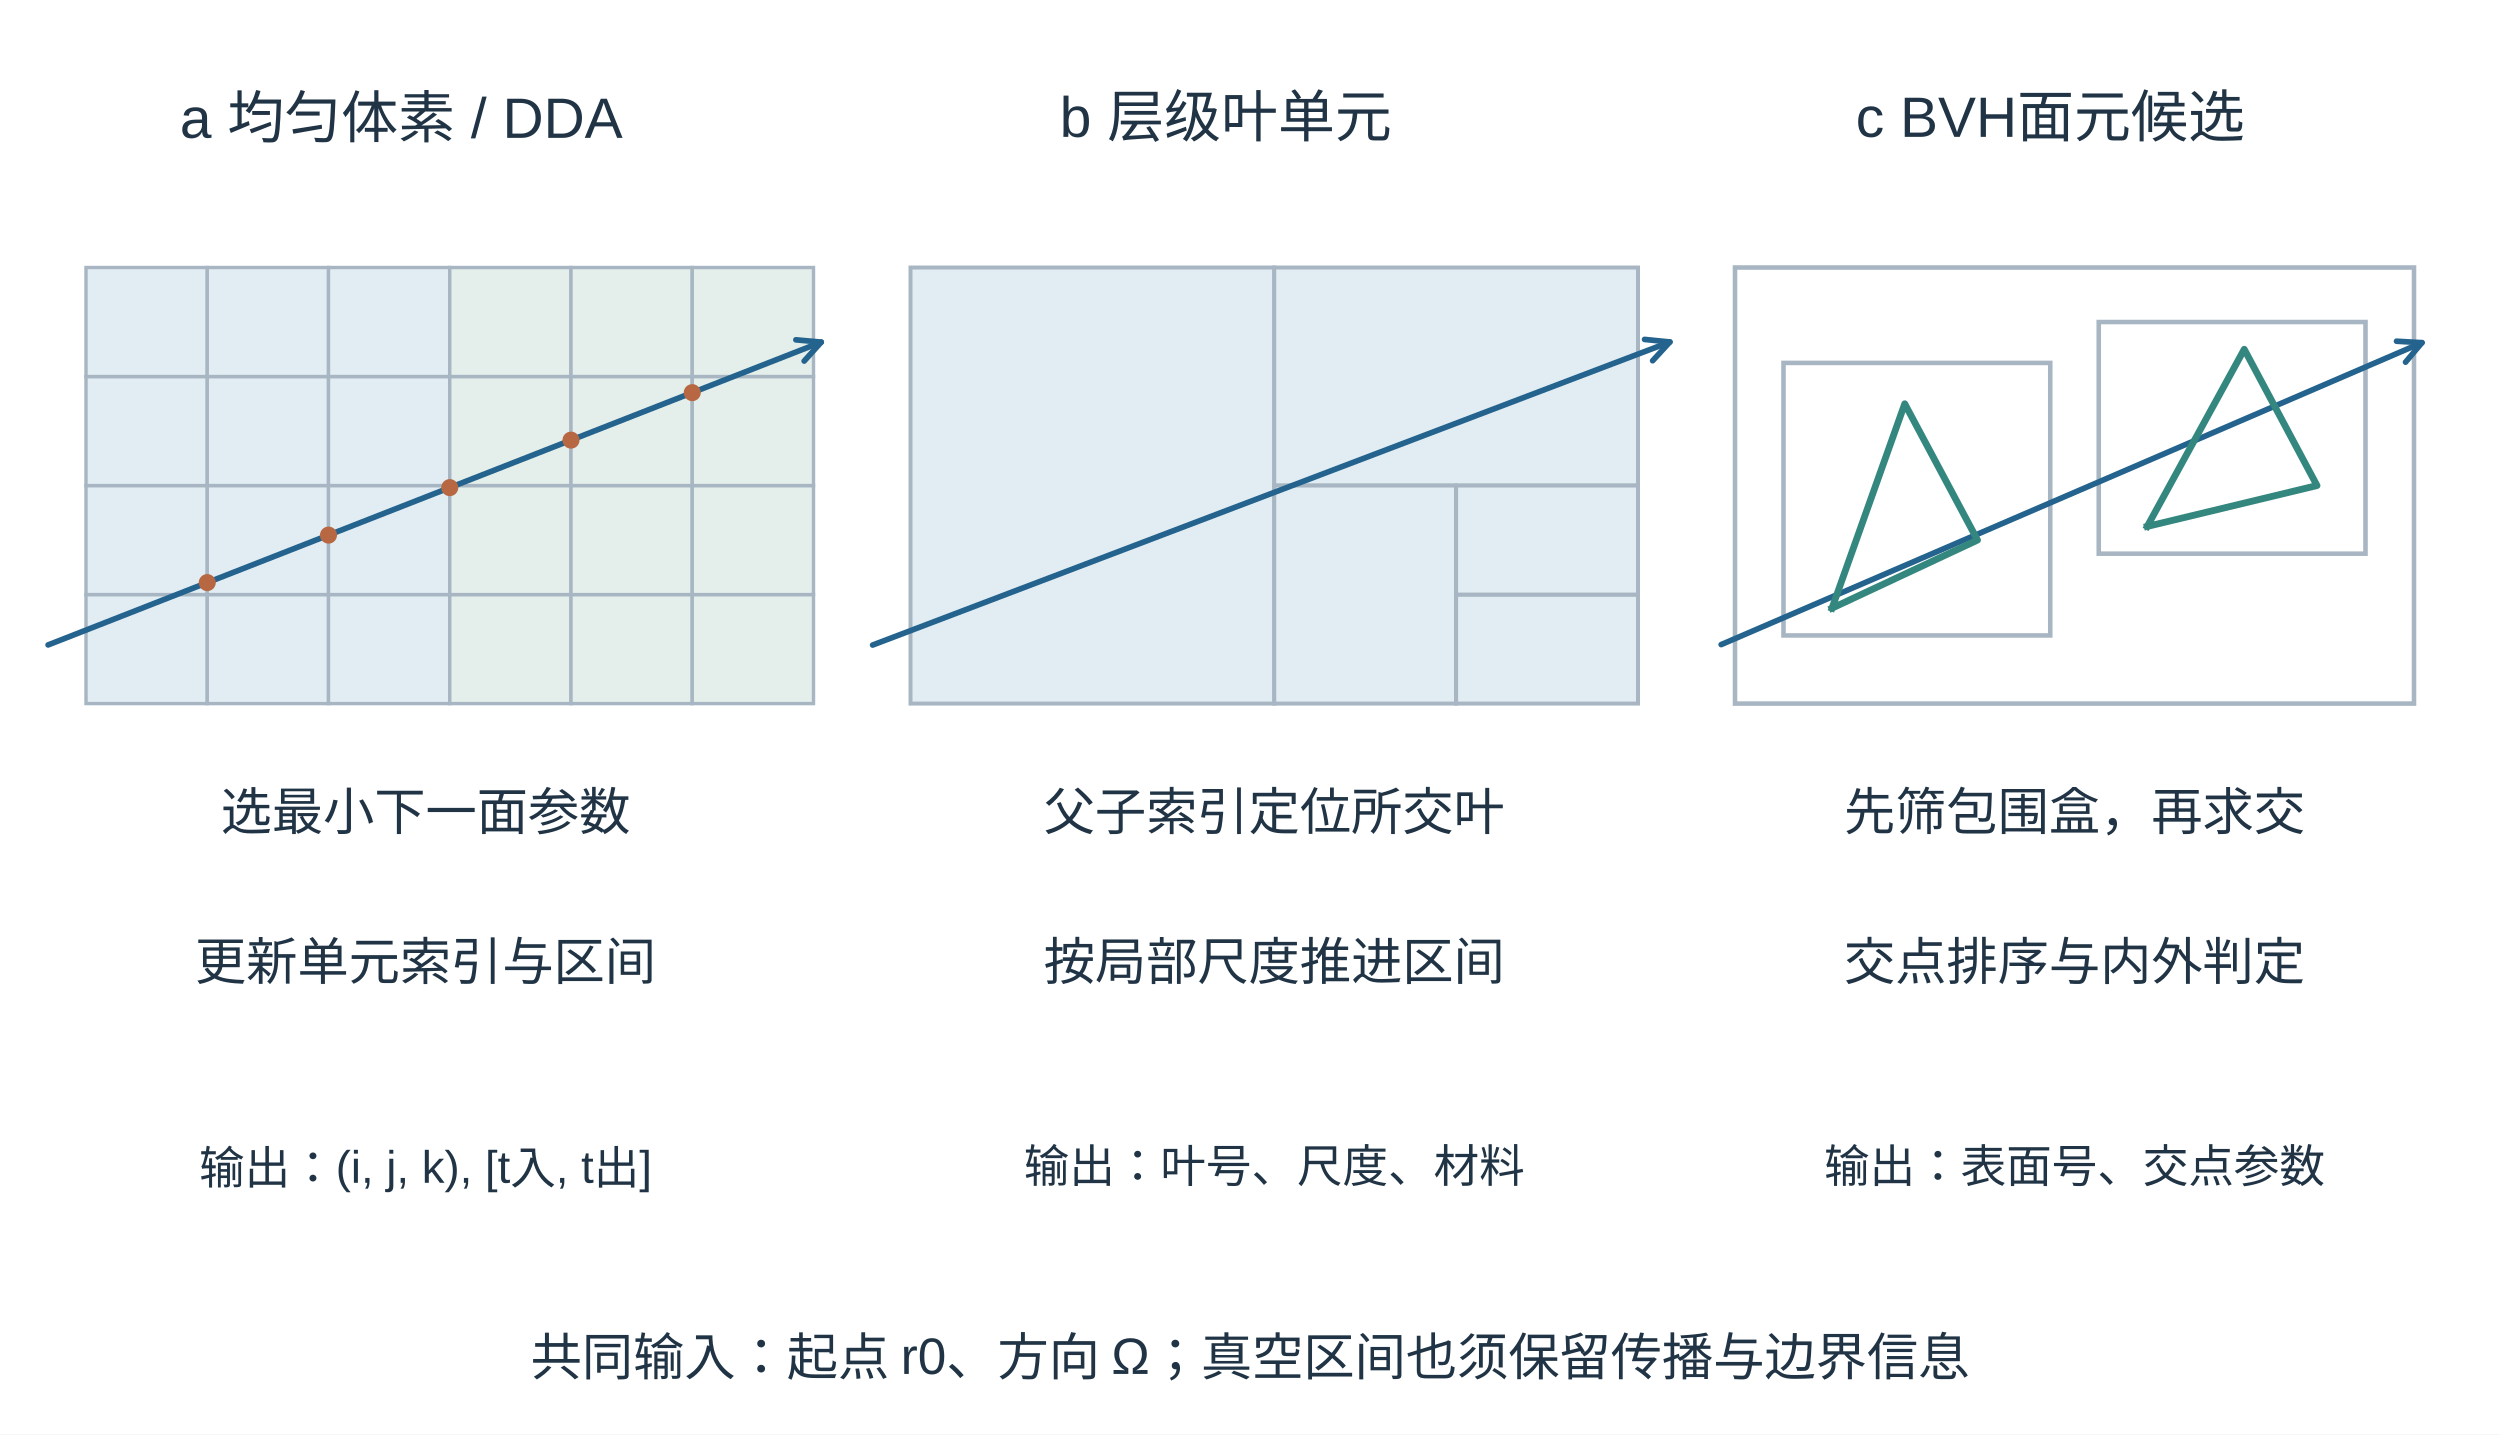
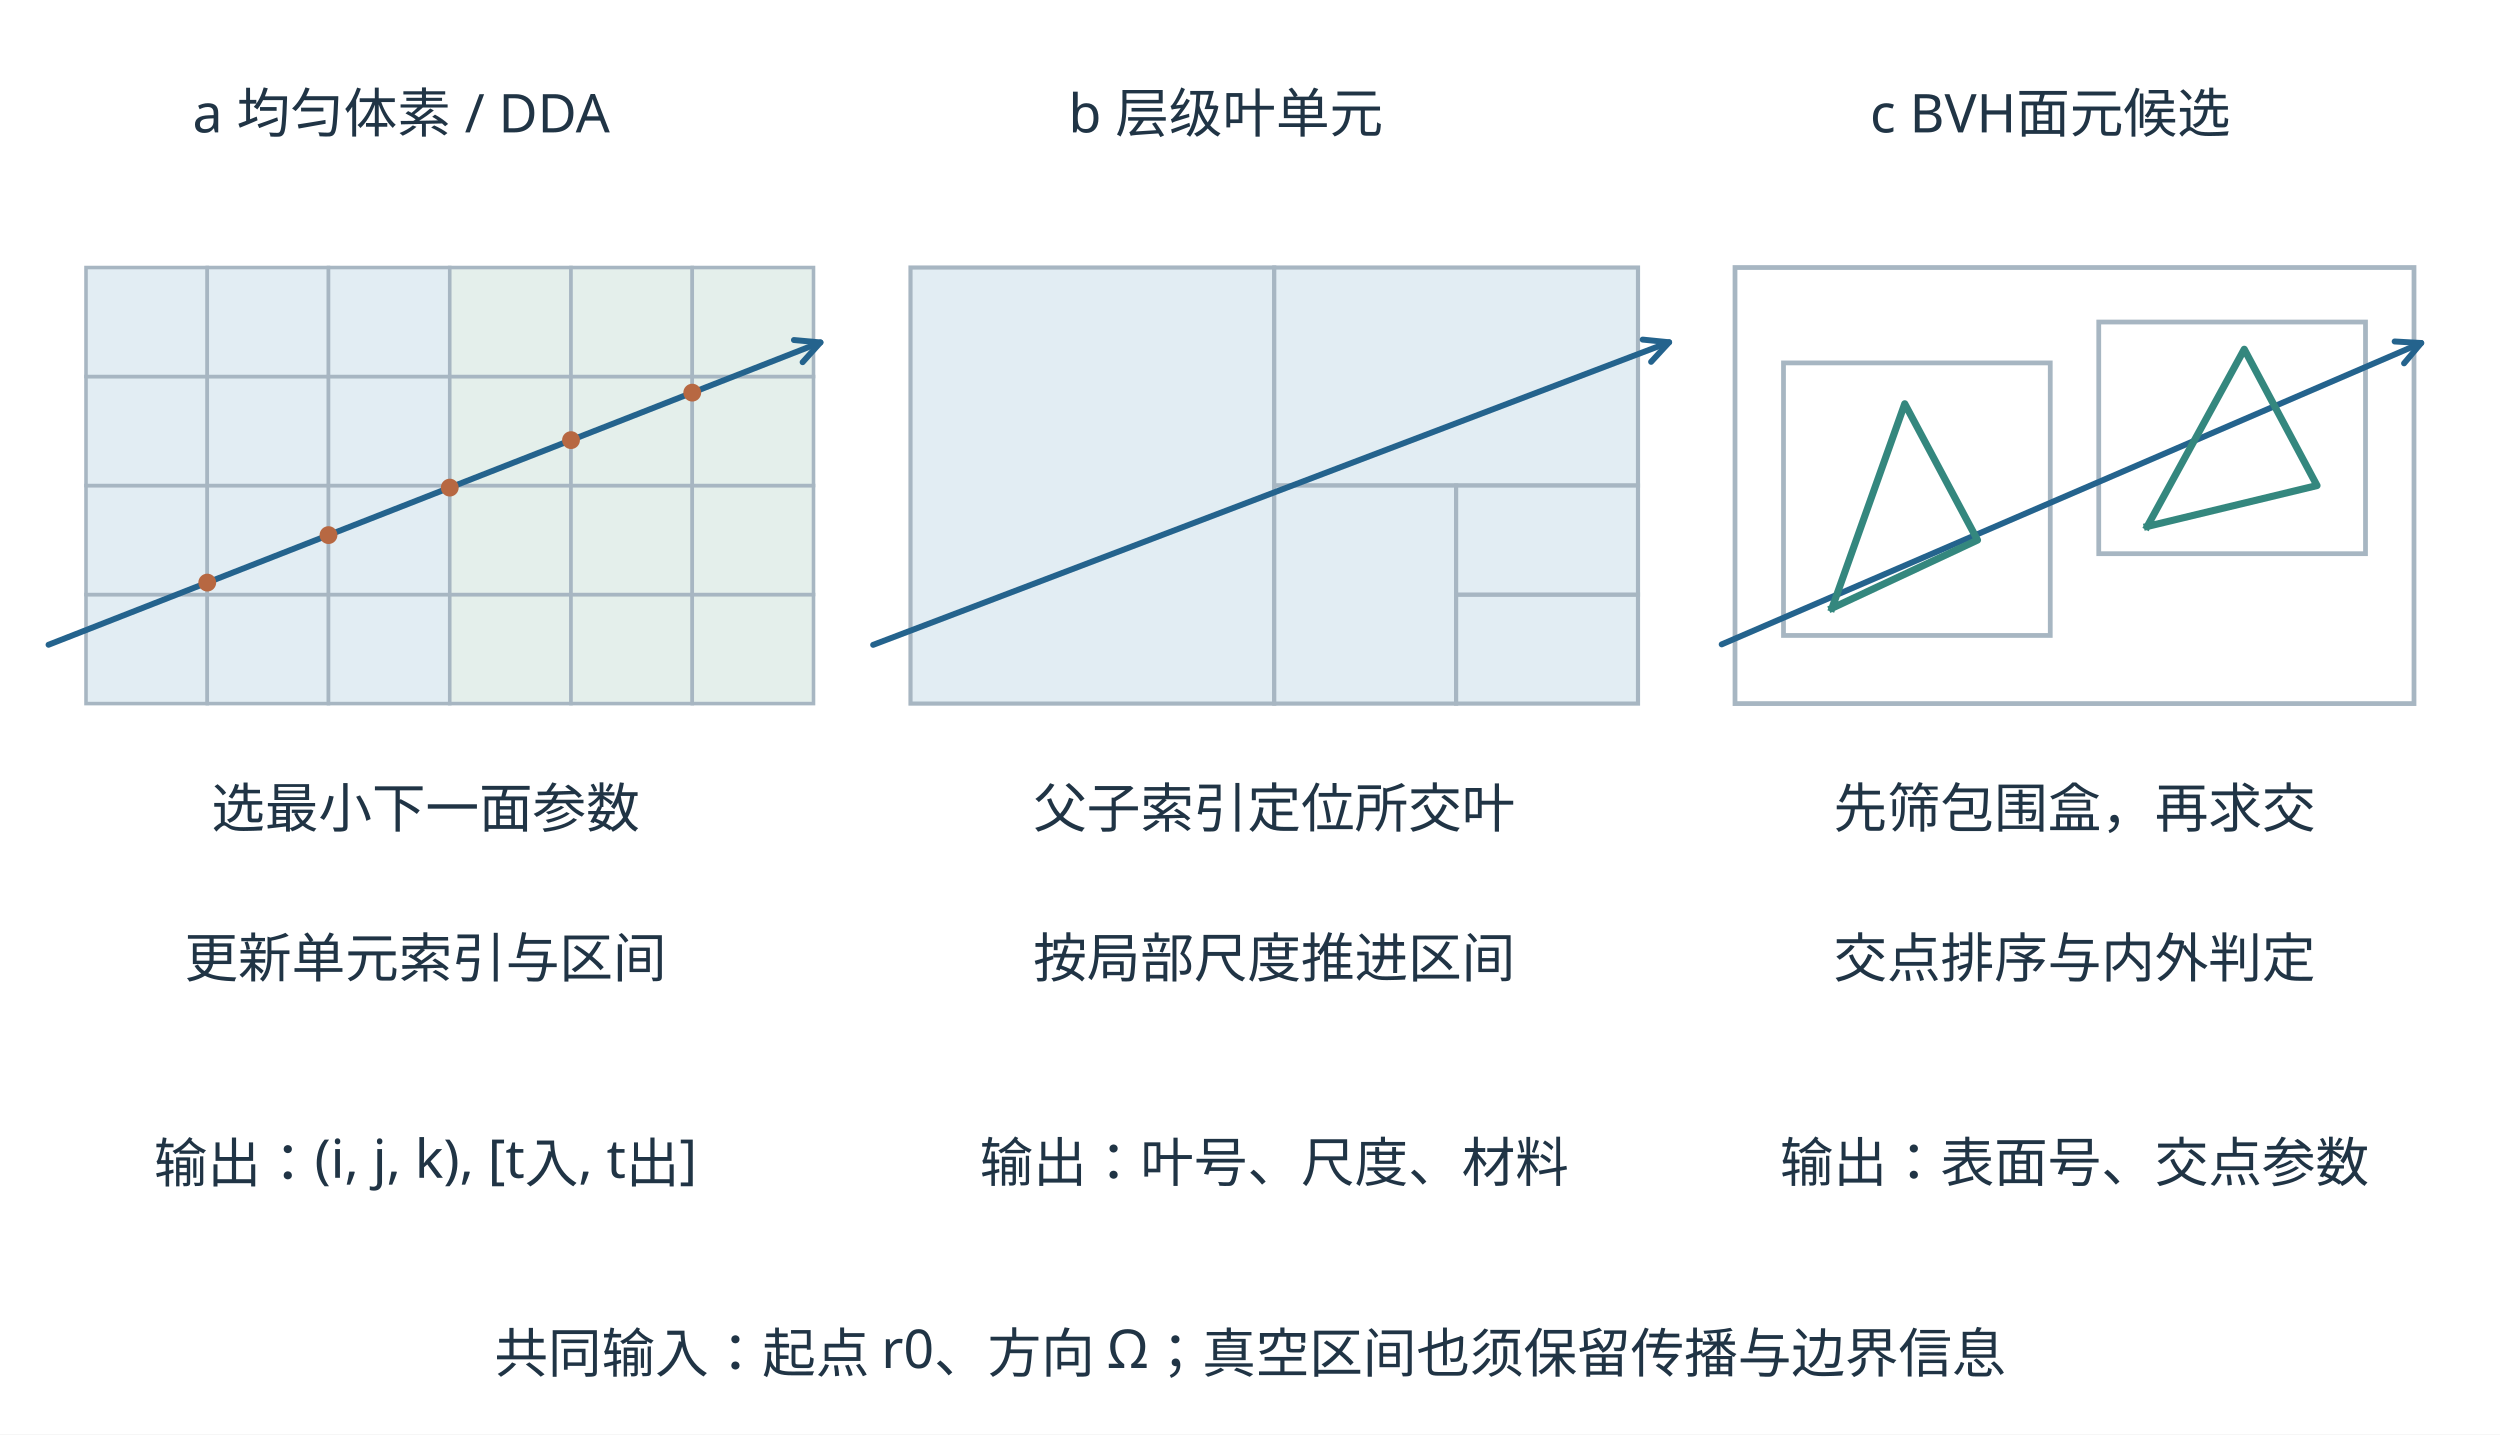
- <svg xmlns="http://www.w3.org/2000/svg" xmlns:xlink="http://www.w3.org/1999/xlink" width="439.2pt" height="252pt" viewBox="0 0 439.2 252" version="1.1">
+ <svg xmlns="http://www.w3.org/2000/svg" xmlns:xlink="http://www.w3.org/1999/xlink" width="420.094pt" height="241.038pt" viewBox="0 0 420.094 241.038" version="1.1">
  <defs>
    <style type="text/css">*{stroke-linejoin: round; stroke-linecap: butt}</style>
  </defs>
  <g id="figure_1">
    <g id="patch_1">
-       <path d="M 0 252  L 439.2 252  L 439.2 0  L 0 0  z " style="fill: #ffffff" />
+       <path d="M 0 241.038  L 420.094 241.038  L 420.094 0  L 0 0  z " style="fill: #ffffff" />
    </g>
    <g id="axes_1">
      <g id="patch_2">
-         <path d="M 15.108 123.606  L 36.41 123.606  L 36.41 104.454  L 15.108 104.454  z " clip-path="url(#p452c442252)" style="fill: #e2edf3; stroke: #a7b6c2; stroke-width: 0.6; stroke-linejoin: miter" />
+         <path d="M 14.451 118.229  L 34.826 118.229  L 34.826 99.91  L 14.451 99.91  z " clip-path="url(#p0793c60438)" style="fill: #e2edf3; stroke: #a7b6c2; stroke-width: 0.6; stroke-linejoin: miter" />
      </g>
      <g id="patch_3">
-         <path d="M 15.108 104.454  L 36.41 104.454  L 36.41 85.302  L 15.108 85.302  z " clip-path="url(#p452c442252)" style="fill: #e2edf3; stroke: #a7b6c2; stroke-width: 0.6; stroke-linejoin: miter" />
+         <path d="M 14.451 99.91  L 34.826 99.91  L 34.826 81.591  L 14.451 81.591  z " clip-path="url(#p0793c60438)" style="fill: #e2edf3; stroke: #a7b6c2; stroke-width: 0.6; stroke-linejoin: miter" />
      </g>
      <g id="patch_4">
-         <path d="M 15.108 85.302  L 36.41 85.302  L 36.41 66.15  L 15.108 66.15  z " clip-path="url(#p452c442252)" style="fill: #e2edf3; stroke: #a7b6c2; stroke-width: 0.6; stroke-linejoin: miter" />
+         <path d="M 14.451 81.591  L 34.826 81.591  L 34.826 63.272  L 14.451 63.272  z " clip-path="url(#p0793c60438)" style="fill: #e2edf3; stroke: #a7b6c2; stroke-width: 0.6; stroke-linejoin: miter" />
      </g>
      <g id="patch_5">
-         <path d="M 15.108 66.15  L 36.41 66.15  L 36.41 46.998  L 15.108 46.998  z " clip-path="url(#p452c442252)" style="fill: #e2edf3; stroke: #a7b6c2; stroke-width: 0.6; stroke-linejoin: miter" />
+         <path d="M 14.451 63.272  L 34.826 63.272  L 34.826 44.954  L 14.451 44.954  z " clip-path="url(#p0793c60438)" style="fill: #e2edf3; stroke: #a7b6c2; stroke-width: 0.6; stroke-linejoin: miter" />
      </g>
      <g id="patch_6">
-         <path d="M 36.41 123.606  L 57.711 123.606  L 57.711 104.454  L 36.41 104.454  z " clip-path="url(#p452c442252)" style="fill: #e2edf3; stroke: #a7b6c2; stroke-width: 0.6; stroke-linejoin: miter" />
+         <path d="M 34.826 118.229  L 55.2 118.229  L 55.2 99.91  L 34.826 99.91  z " clip-path="url(#p0793c60438)" style="fill: #e2edf3; stroke: #a7b6c2; stroke-width: 0.6; stroke-linejoin: miter" />
      </g>
      <g id="patch_7">
-         <path d="M 36.41 104.454  L 57.711 104.454  L 57.711 85.302  L 36.41 85.302  z " clip-path="url(#p452c442252)" style="fill: #e2edf3; stroke: #a7b6c2; stroke-width: 0.6; stroke-linejoin: miter" />
+         <path d="M 34.826 99.91  L 55.2 99.91  L 55.2 81.591  L 34.826 81.591  z " clip-path="url(#p0793c60438)" style="fill: #e2edf3; stroke: #a7b6c2; stroke-width: 0.6; stroke-linejoin: miter" />
      </g>
      <g id="patch_8">
-         <path d="M 36.41 85.302  L 57.711 85.302  L 57.711 66.15  L 36.41 66.15  z " clip-path="url(#p452c442252)" style="fill: #e2edf3; stroke: #a7b6c2; stroke-width: 0.6; stroke-linejoin: miter" />
+         <path d="M 34.826 81.591  L 55.2 81.591  L 55.2 63.272  L 34.826 63.272  z " clip-path="url(#p0793c60438)" style="fill: #e2edf3; stroke: #a7b6c2; stroke-width: 0.6; stroke-linejoin: miter" />
      </g>
      <g id="patch_9">
-         <path d="M 36.41 66.15  L 57.711 66.15  L 57.711 46.998  L 36.41 46.998  z " clip-path="url(#p452c442252)" style="fill: #e2edf3; stroke: #a7b6c2; stroke-width: 0.6; stroke-linejoin: miter" />
+         <path d="M 34.826 63.272  L 55.2 63.272  L 55.2 44.954  L 34.826 44.954  z " clip-path="url(#p0793c60438)" style="fill: #e2edf3; stroke: #a7b6c2; stroke-width: 0.6; stroke-linejoin: miter" />
      </g>
      <g id="patch_10">
-         <path d="M 57.711 123.606  L 79.012 123.606  L 79.012 104.454  L 57.711 104.454  z " clip-path="url(#p452c442252)" style="fill: #e2edf3; stroke: #a7b6c2; stroke-width: 0.6; stroke-linejoin: miter" />
+         <path d="M 55.2 118.229  L 75.575 118.229  L 75.575 99.91  L 55.2 99.91  z " clip-path="url(#p0793c60438)" style="fill: #e2edf3; stroke: #a7b6c2; stroke-width: 0.6; stroke-linejoin: miter" />
      </g>
      <g id="patch_11">
-         <path d="M 57.711 104.454  L 79.012 104.454  L 79.012 85.302  L 57.711 85.302  z " clip-path="url(#p452c442252)" style="fill: #e2edf3; stroke: #a7b6c2; stroke-width: 0.6; stroke-linejoin: miter" />
+         <path d="M 55.2 99.91  L 75.575 99.91  L 75.575 81.591  L 55.2 81.591  z " clip-path="url(#p0793c60438)" style="fill: #e2edf3; stroke: #a7b6c2; stroke-width: 0.6; stroke-linejoin: miter" />
      </g>
      <g id="patch_12">
-         <path d="M 57.711 85.302  L 79.012 85.302  L 79.012 66.15  L 57.711 66.15  z " clip-path="url(#p452c442252)" style="fill: #e2edf3; stroke: #a7b6c2; stroke-width: 0.6; stroke-linejoin: miter" />
+         <path d="M 55.2 81.591  L 75.575 81.591  L 75.575 63.272  L 55.2 63.272  z " clip-path="url(#p0793c60438)" style="fill: #e2edf3; stroke: #a7b6c2; stroke-width: 0.6; stroke-linejoin: miter" />
      </g>
      <g id="patch_13">
-         <path d="M 57.711 66.15  L 79.012 66.15  L 79.012 46.998  L 57.711 46.998  z " clip-path="url(#p452c442252)" style="fill: #e2edf3; stroke: #a7b6c2; stroke-width: 0.6; stroke-linejoin: miter" />
+         <path d="M 55.2 63.272  L 75.575 63.272  L 75.575 44.954  L 55.2 44.954  z " clip-path="url(#p0793c60438)" style="fill: #e2edf3; stroke: #a7b6c2; stroke-width: 0.6; stroke-linejoin: miter" />
      </g>
      <g id="patch_14">
-         <path d="M 79.012 123.606  L 100.313 123.606  L 100.313 104.454  L 79.012 104.454  z " clip-path="url(#p452c442252)" style="fill: #e4efeb; stroke: #a7b6c2; stroke-width: 0.6; stroke-linejoin: miter" />
+         <path d="M 75.575 118.229  L 95.95 118.229  L 95.95 99.91  L 75.575 99.91  z " clip-path="url(#p0793c60438)" style="fill: #e4efeb; stroke: #a7b6c2; stroke-width: 0.6; stroke-linejoin: miter" />
      </g>
      <g id="patch_15">
-         <path d="M 79.012 104.454  L 100.313 104.454  L 100.313 85.302  L 79.012 85.302  z " clip-path="url(#p452c442252)" style="fill: #e4efeb; stroke: #a7b6c2; stroke-width: 0.6; stroke-linejoin: miter" />
+         <path d="M 75.575 99.91  L 95.95 99.91  L 95.95 81.591  L 75.575 81.591  z " clip-path="url(#p0793c60438)" style="fill: #e4efeb; stroke: #a7b6c2; stroke-width: 0.6; stroke-linejoin: miter" />
      </g>
      <g id="patch_16">
-         <path d="M 79.012 85.302  L 100.313 85.302  L 100.313 66.15  L 79.012 66.15  z " clip-path="url(#p452c442252)" style="fill: #e4efeb; stroke: #a7b6c2; stroke-width: 0.6; stroke-linejoin: miter" />
+         <path d="M 75.575 81.591  L 95.95 81.591  L 95.95 63.272  L 75.575 63.272  z " clip-path="url(#p0793c60438)" style="fill: #e4efeb; stroke: #a7b6c2; stroke-width: 0.6; stroke-linejoin: miter" />
      </g>
      <g id="patch_17">
-         <path d="M 79.012 66.15  L 100.313 66.15  L 100.313 46.998  L 79.012 46.998  z " clip-path="url(#p452c442252)" style="fill: #e4efeb; stroke: #a7b6c2; stroke-width: 0.6; stroke-linejoin: miter" />
+         <path d="M 75.575 63.272  L 95.95 63.272  L 95.95 44.954  L 75.575 44.954  z " clip-path="url(#p0793c60438)" style="fill: #e4efeb; stroke: #a7b6c2; stroke-width: 0.6; stroke-linejoin: miter" />
      </g>
      <g id="patch_18">
-         <path d="M 100.313 123.606  L 121.614 123.606  L 121.614 104.454  L 100.313 104.454  z " clip-path="url(#p452c442252)" style="fill: #e4efeb; stroke: #a7b6c2; stroke-width: 0.6; stroke-linejoin: miter" />
+         <path d="M 95.95 118.229  L 116.324 118.229  L 116.324 99.91  L 95.95 99.91  z " clip-path="url(#p0793c60438)" style="fill: #e4efeb; stroke: #a7b6c2; stroke-width: 0.6; stroke-linejoin: miter" />
      </g>
      <g id="patch_19">
-         <path d="M 100.313 104.454  L 121.614 104.454  L 121.614 85.302  L 100.313 85.302  z " clip-path="url(#p452c442252)" style="fill: #e4efeb; stroke: #a7b6c2; stroke-width: 0.6; stroke-linejoin: miter" />
+         <path d="M 95.95 99.91  L 116.324 99.91  L 116.324 81.591  L 95.95 81.591  z " clip-path="url(#p0793c60438)" style="fill: #e4efeb; stroke: #a7b6c2; stroke-width: 0.6; stroke-linejoin: miter" />
      </g>
      <g id="patch_20">
-         <path d="M 100.313 85.302  L 121.614 85.302  L 121.614 66.15  L 100.313 66.15  z " clip-path="url(#p452c442252)" style="fill: #e4efeb; stroke: #a7b6c2; stroke-width: 0.6; stroke-linejoin: miter" />
+         <path d="M 95.95 81.591  L 116.324 81.591  L 116.324 63.272  L 95.95 63.272  z " clip-path="url(#p0793c60438)" style="fill: #e4efeb; stroke: #a7b6c2; stroke-width: 0.6; stroke-linejoin: miter" />
      </g>
      <g id="patch_21">
-         <path d="M 100.313 66.15  L 121.614 66.15  L 121.614 46.998  L 100.313 46.998  z " clip-path="url(#p452c442252)" style="fill: #e4efeb; stroke: #a7b6c2; stroke-width: 0.6; stroke-linejoin: miter" />
+         <path d="M 95.95 63.272  L 116.324 63.272  L 116.324 44.954  L 95.95 44.954  z " clip-path="url(#p0793c60438)" style="fill: #e4efeb; stroke: #a7b6c2; stroke-width: 0.6; stroke-linejoin: miter" />
      </g>
      <g id="patch_22">
-         <path d="M 121.614 123.606  L 142.916 123.606  L 142.916 104.454  L 121.614 104.454  z " clip-path="url(#p452c442252)" style="fill: #e4efeb; stroke: #a7b6c2; stroke-width: 0.6; stroke-linejoin: miter" />
+         <path d="M 116.324 118.229  L 136.699 118.229  L 136.699 99.91  L 116.324 99.91  z " clip-path="url(#p0793c60438)" style="fill: #e4efeb; stroke: #a7b6c2; stroke-width: 0.6; stroke-linejoin: miter" />
      </g>
      <g id="patch_23">
-         <path d="M 121.614 104.454  L 142.916 104.454  L 142.916 85.302  L 121.614 85.302  z " clip-path="url(#p452c442252)" style="fill: #e4efeb; stroke: #a7b6c2; stroke-width: 0.6; stroke-linejoin: miter" />
+         <path d="M 116.324 99.91  L 136.699 99.91  L 136.699 81.591  L 116.324 81.591  z " clip-path="url(#p0793c60438)" style="fill: #e4efeb; stroke: #a7b6c2; stroke-width: 0.6; stroke-linejoin: miter" />
      </g>
      <g id="patch_24">
-         <path d="M 121.614 85.302  L 142.916 85.302  L 142.916 66.15  L 121.614 66.15  z " clip-path="url(#p452c442252)" style="fill: #e4efeb; stroke: #a7b6c2; stroke-width: 0.6; stroke-linejoin: miter" />
+         <path d="M 116.324 81.591  L 136.699 81.591  L 136.699 63.272  L 116.324 63.272  z " clip-path="url(#p0793c60438)" style="fill: #e4efeb; stroke: #a7b6c2; stroke-width: 0.6; stroke-linejoin: miter" />
      </g>
      <g id="patch_25">
-         <path d="M 121.614 66.15  L 142.916 66.15  L 142.916 46.998  L 121.614 46.998  z " clip-path="url(#p452c442252)" style="fill: #e4efeb; stroke: #a7b6c2; stroke-width: 0.6; stroke-linejoin: miter" />
+         <path d="M 116.324 63.272  L 136.699 63.272  L 136.699 44.954  L 116.324 44.954  z " clip-path="url(#p0793c60438)" style="fill: #e4efeb; stroke: #a7b6c2; stroke-width: 0.6; stroke-linejoin: miter" />
      </g>
      <g id="patch_26">
-         <path d="M 8.454 113.299  Q 76.886 86.497 144.276 60.104  " clip-path="url(#p452c442252)" style="fill: none; stroke: #24638d; stroke-linecap: round" />
-         <path d="M 139.823 59.7  L 144.276 60.104  L 141.281 63.425  " clip-path="url(#p452c442252)" style="fill: none; stroke: #24638d; stroke-linecap: round" />
+         <path d="M 8.16 108.342  Q 73.534 82.738 137.867 57.541  " clip-path="url(#p0793c60438)" style="fill: none; stroke: #24638d; stroke-linecap: round" />
+         <path d="M 133.413 57.138  L 137.867 57.541  L 134.872 60.862  " clip-path="url(#p0793c60438)" style="fill: none; stroke: #24638d; stroke-linecap: round" />
      </g>
      <g id="patch_27">
-         <path d="M 159.957 123.606  L 223.86 123.606  L 223.86 46.998  L 159.957 46.998  z " clip-path="url(#p452c442252)" style="fill: #e2edf3; stroke: #a7b6c2; stroke-width: 0.7; stroke-linejoin: miter" />
+         <path d="M 152.998 118.229  L 214.122 118.229  L 214.122 44.954  L 152.998 44.954  z " clip-path="url(#p0793c60438)" style="fill: #e2edf3; stroke: #a7b6c2; stroke-width: 0.7; stroke-linejoin: miter" />
      </g>
      <g id="patch_28">
-         <path d="M 223.86 85.302  L 287.764 85.302  L 287.764 46.998  L 223.86 46.998  z " clip-path="url(#p452c442252)" style="fill: #e2edf3; stroke: #a7b6c2; stroke-width: 0.7; stroke-linejoin: miter" />
+         <path d="M 214.122 81.591  L 275.246 81.591  L 275.246 44.954  L 214.122 44.954  z " clip-path="url(#p0793c60438)" style="fill: #e2edf3; stroke: #a7b6c2; stroke-width: 0.7; stroke-linejoin: miter" />
      </g>
      <g id="patch_29">
-         <path d="M 223.86 123.606  L 255.812 123.606  L 255.812 85.302  L 223.86 85.302  z " clip-path="url(#p452c442252)" style="fill: #e2edf3; stroke: #a7b6c2; stroke-width: 0.7; stroke-linejoin: miter" />
+         <path d="M 214.122 118.229  L 244.684 118.229  L 244.684 81.591  L 214.122 81.591  z " clip-path="url(#p0793c60438)" style="fill: #e2edf3; stroke: #a7b6c2; stroke-width: 0.7; stroke-linejoin: miter" />
      </g>
      <g id="patch_30">
-         <path d="M 255.812 123.606  L 287.764 123.606  L 287.764 104.454  L 255.812 104.454  z " clip-path="url(#p452c442252)" style="fill: #e2edf3; stroke: #a7b6c2; stroke-width: 0.7; stroke-linejoin: miter" />
+         <path d="M 244.684 118.229  L 275.246 118.229  L 275.246 99.91  L 244.684 99.91  z " clip-path="url(#p0793c60438)" style="fill: #e2edf3; stroke: #a7b6c2; stroke-width: 0.7; stroke-linejoin: miter" />
      </g>
      <g id="patch_31">
-         <path d="M 255.812 104.454  L 287.764 104.454  L 287.764 85.302  L 255.812 85.302  z " clip-path="url(#p452c442252)" style="fill: #e2edf3; stroke: #a7b6c2; stroke-width: 0.7; stroke-linejoin: miter" />
+         <path d="M 244.684 99.91  L 275.246 99.91  L 275.246 81.591  L 244.684 81.591  z " clip-path="url(#p0793c60438)" style="fill: #e2edf3; stroke: #a7b6c2; stroke-width: 0.7; stroke-linejoin: miter" />
      </g>
      <g id="patch_32">
-         <path d="M 153.306 113.319  Q 223.859 86.499 293.367 60.077  " clip-path="url(#p452c442252)" style="fill: none; stroke: #24638d; stroke-linecap: round" />
-         <path d="M 288.918 59.629  L 293.367 60.077  L 290.339 63.368  " clip-path="url(#p452c442252)" style="fill: none; stroke: #24638d; stroke-linecap: round" />
+         <path d="M 146.722 108.358  Q 214.122 82.736 280.478 57.512  " clip-path="url(#p0793c60438)" style="fill: none; stroke: #24638d; stroke-linecap: round" />
+         <path d="M 276.028 57.064  L 280.478 57.512  L 277.45 60.803  " clip-path="url(#p0793c60438)" style="fill: none; stroke: #24638d; stroke-linecap: round" />
      </g>
      <g id="patch_33">
-         <path d="M 304.805 123.606  L 424.092 123.606  L 424.092 46.998  L 304.805 46.998  L 304.805 123.606  z " clip-path="url(#p452c442252)" style="fill: none; stroke: #a7b6c2; stroke-width: 0.8; stroke-linejoin: miter" />
+         <path d="M 291.546 118.229  L 405.643 118.229  L 405.643 44.954  L 291.546 44.954  L 291.546 118.229  z " clip-path="url(#p0793c60438)" style="fill: none; stroke: #a7b6c2; stroke-width: 0.8; stroke-linejoin: miter" />
      </g>
      <g id="patch_34">
-         <path d="M 313.325 111.636  L 360.188 111.636  L 360.188 63.756  L 313.325 63.756  L 313.325 111.636  z " clip-path="url(#p452c442252)" style="fill: none; stroke: #a7b6c2; stroke-width: 0.8; stroke-linejoin: miter" />
+         <path d="M 299.695 106.78  L 344.519 106.78  L 344.519 60.983  L 299.695 60.983  L 299.695 106.78  z " clip-path="url(#p0793c60438)" style="fill: none; stroke: #a7b6c2; stroke-width: 0.8; stroke-linejoin: miter" />
      </g>
      <g id="patch_35">
-         <path d="M 368.708 97.272  L 415.571 97.272  L 415.571 56.574  L 368.708 56.574  L 368.708 97.272  z " clip-path="url(#p452c442252)" style="fill: none; stroke: #a7b6c2; stroke-width: 0.8; stroke-linejoin: miter" />
+         <path d="M 352.669 93.041  L 397.493 93.041  L 397.493 54.113  L 352.669 54.113  L 352.669 93.041  z " clip-path="url(#p0793c60438)" style="fill: none; stroke: #a7b6c2; stroke-width: 0.8; stroke-linejoin: miter" />
      </g>
      <g id="patch_36">
-         <path d="M 302.382 113.239  Q 364.45 86.498 425.491 60.2  " clip-path="url(#p452c442252)" style="fill: none; stroke: #24638d; stroke-linecap: round" />
-         <path d="M 421.026 59.946  L 425.491 60.2  L 422.609 63.62  " clip-path="url(#p452c442252)" style="fill: none; stroke: #24638d; stroke-linecap: round" />
+         <path d="M 289.31 108.277  Q 348.597 82.735 406.858 57.635  " clip-path="url(#p0793c60438)" style="fill: none; stroke: #24638d; stroke-linecap: round" />
+         <path d="M 402.393 57.381  L 406.858 57.635  L 403.975 61.055  " clip-path="url(#p0793c60438)" style="fill: none; stroke: #24638d; stroke-linecap: round" />
      </g>
      <g id="line2d_1">
        <defs>
-           <path id="mb98ef6f7d0" d="M 0 1  C 0.265 1 0.52 0.895 0.707 0.707  C 0.895 0.52 1 0.265 1 0  C 1 -0.265 0.895 -0.52 0.707 -0.707  C 0.52 -0.895 0.265 -1 0 -1  C -0.265 -1 -0.52 -0.895 -0.707 -0.707  C -0.895 -0.52 -1 -0.265 -1 0  C -1 0.265 -0.895 0.52 -0.707 0.707  C -0.52 0.895 -0.265 1 0 1  z " style="stroke: #b76842" />
+           <path id="mfdb3d31eec" d="M 0 1  C 0.265 1 0.52 0.895 0.707 0.707  C 0.895 0.52 1 0.265 1 0  C 1 -0.265 0.895 -0.52 0.707 -0.707  C 0.52 -0.895 0.265 -1 0 -1  C -0.265 -1 -0.52 -0.895 -0.707 -0.707  C -0.895 -0.52 -1 -0.265 -1 0  C -1 0.265 -0.895 0.52 -0.707 0.707  C -0.52 0.895 -0.265 1 0 1  z " style="stroke: #b76842" />
        </defs>
-         <g clip-path="url(#p452c442252)">
-           <use xlink:href="#mb98ef6f7d0" x="36.41" y="102.35" style="fill: #b76842; stroke: #b76842" />
+         <g clip-path="url(#p0793c60438)">
+           <use xlink:href="#mfdb3d31eec" x="34.826" y="97.898" style="fill: #b76842; stroke: #b76842" />
        </g>
      </g>
      <g id="line2d_2">
-         <g clip-path="url(#p452c442252)">
-           <use xlink:href="#mb98ef6f7d0" x="57.711" y="94.007" style="fill: #b76842; stroke: #b76842" />
+         <g clip-path="url(#p0793c60438)">
+           <use xlink:href="#mfdb3d31eec" x="55.2" y="89.918" style="fill: #b76842; stroke: #b76842" />
        </g>
      </g>
      <g id="line2d_3">
-         <g clip-path="url(#p452c442252)">
-           <use xlink:href="#mb98ef6f7d0" x="79.012" y="85.665" style="fill: #b76842; stroke: #b76842" />
+         <g clip-path="url(#p0793c60438)">
+           <use xlink:href="#mfdb3d31eec" x="75.575" y="81.938" style="fill: #b76842; stroke: #b76842" />
        </g>
      </g>
      <g id="line2d_4">
-         <g clip-path="url(#p452c442252)">
-           <use xlink:href="#mb98ef6f7d0" x="100.313" y="77.322" style="fill: #b76842; stroke: #b76842" />
+         <g clip-path="url(#p0793c60438)">
+           <use xlink:href="#mfdb3d31eec" x="95.95" y="73.958" style="fill: #b76842; stroke: #b76842" />
        </g>
      </g>
      <g id="line2d_5">
-         <g clip-path="url(#p452c442252)">
-           <use xlink:href="#mb98ef6f7d0" x="121.614" y="68.979" style="fill: #b76842; stroke: #b76842" />
+         <g clip-path="url(#p0793c60438)">
+           <use xlink:href="#mfdb3d31eec" x="116.324" y="65.979" style="fill: #b76842; stroke: #b76842" />
        </g>
      </g>
      <g id="line2d_6">
-         <path d="M 321.846 106.848  L 347.407 94.878  L 334.626 70.938  L 321.846 106.848  " clip-path="url(#p452c442252)" style="fill: none; stroke: #34877e; stroke-width: 1.2; stroke-linecap: square" />
+         <path d="M 307.845 102.2  L 332.295 90.751  L 320.07 67.852  L 307.845 102.2  " clip-path="url(#p0793c60438)" style="fill: none; stroke: #34877e; stroke-width: 1.2; stroke-linecap: square" />
      </g>
      <g id="line2d_7">
-         <path d="M 377.229 92.484  L 407.051 85.302  L 394.27 61.362  L 377.229 92.484  " clip-path="url(#p452c442252)" style="fill: none; stroke: #34877e; stroke-width: 1.2; stroke-linecap: square" />
+         <path d="M 360.819 88.461  L 389.344 81.591  L 377.119 58.693  L 360.819 88.461  " clip-path="url(#p0793c60438)" style="fill: none; stroke: #34877e; stroke-width: 1.2; stroke-linecap: square" />
      </g>
      <g id="text_1">
-         <text style="font-size: 10px; font-family: 'Heiti TC', 'Arial', sans-serif; text-anchor: middle; fill: #203445" x="70.492" y="24.219" transform="rotate(-0 70.4916 24.21947)">a  均匀体素 / DDA</text>
+         <text style="font-size: 9px; font-family: 'Microsoft YaHei'; text-anchor: middle; fill: #203445" x="67.425" y="22.244" transform="rotate(-0 67.42517 22.24362)">a  均匀体素 / DDA</text>
      </g>
      <g id="text_2">
-         <text style="font-size: 10px; font-family: 'Heiti TC', 'Arial', sans-serif; text-anchor: middle; fill: #203445" x="215.34" y="24.049" transform="rotate(-0 215.3398 24.04916)">b  层级叶单元</text>
+         <text style="font-size: 9px; font-family: 'Microsoft YaHei'; text-anchor: middle; fill: #203445" x="205.972" y="22.244" transform="rotate(-0 205.9723 22.24362)">b  层级叶单元</text>
      </g>
      <g id="text_3">
-         <text style="font-size: 10px; font-family: 'Heiti TC', 'Arial', sans-serif; text-anchor: middle; fill: #203445" x="360.188" y="24.049" transform="rotate(-0 360.1879 24.04916)">c  BVH面元候选</text>
+         <text style="font-size: 9px; font-family: 'Microsoft YaHei'; text-anchor: middle; fill: #203445" x="344.519" y="22.244" transform="rotate(-0 344.5195 22.24362)">c  BVH面元候选</text>
      </g>
      <g id="text_4">
-         <text style="font-size: 9px; font-family: 'Heiti TC', 'Arial', sans-serif; text-anchor: middle; fill: #203445" x="74.752" y="145.805" transform="rotate(-0 74.75184 145.8046)">选最小下一面参数</text>
+         <text style="font-size: 9px; font-family: 'Microsoft YaHei'; text-anchor: middle; fill: #203445" x="71.5" y="139.026" transform="rotate(-0 71.50008 139.0264)">选最小下一面参数</text>
      </g>
      <g id="text_5">
-         <text style="font-size: 9px; font-family: 'Heiti TC', 'Arial', sans-serif; text-anchor: middle; fill: #203445" x="74.752" y="172.139" transform="rotate(-0 74.75184 172.1386)">更新单元索引与区间</text>
+         <text style="font-size: 9px; font-family: 'Microsoft YaHei'; text-anchor: middle; fill: #203445" x="71.5" y="164.215" transform="rotate(-0 71.50008 164.2149)">更新单元索引与区间</text>
      </g>
      <g id="text_6">
-         <text style="font-size: 8px; font-family: 'Heiti TC', 'Arial', sans-serif; text-anchor: middle; fill: #203445" x="74.752" y="208.006" transform="rotate(-0 74.75184 208.0064)">输出：(i, j, k), [t入, t出]</text>
+         <text style="font-size: 9px; font-family: 'Microsoft YaHei'; text-anchor: middle; fill: #203445" x="71.5" y="198.664" transform="rotate(-0 71.50008 198.664)">输出：(i, j, k), [t入, t出]</text>
      </g>
      <g id="text_7">
-         <text style="font-size: 9px; font-family: 'Heiti TC', 'Arial', sans-serif; text-anchor: middle; fill: #203445" x="223.86" y="145.805" transform="rotate(-0 223.8602 145.8046)">父子索引定位所交叶</text>
+         <text style="font-size: 9px; font-family: 'Microsoft YaHei'; text-anchor: middle; fill: #203445" x="214.122" y="139.026" transform="rotate(-0 214.1222 139.0264)">父子索引定位所交叶</text>
      </g>
      <g id="text_8">
-         <text style="font-size: 9px; font-family: 'Heiti TC', 'Arial', sans-serif; text-anchor: middle; fill: #203445" x="223.86" y="172.139" transform="rotate(-0 223.8602 172.1386)">按局部尺度推进区间</text>
+         <text style="font-size: 9px; font-family: 'Microsoft YaHei'; text-anchor: middle; fill: #203445" x="214.122" y="164.215" transform="rotate(-0 214.1222 164.2149)">按局部尺度推进区间</text>
      </g>
      <g id="text_9">
-         <text style="font-size: 8px; font-family: 'Heiti TC', 'Arial', sans-serif; text-anchor: middle; fill: #203445" x="223.86" y="207.71" transform="rotate(-0 223.8602 207.7101)">输出：叶号、尺度、材料</text>
+         <text style="font-size: 9px; font-family: 'Microsoft YaHei'; text-anchor: middle; fill: #203445" x="214.122" y="198.563" transform="rotate(-0 214.1222 198.5628)">输出：叶号、尺度、材料</text>
      </g>
      <g id="text_10">
-         <text style="font-size: 9px; font-family: 'Heiti TC', 'Arial', sans-serif; text-anchor: middle; fill: #203445" x="364.448" y="145.805" transform="rotate(-0 364.4482 145.8046)">先筛包围盒，再求交</text>
+         <text style="font-size: 9px; font-family: 'Microsoft YaHei'; text-anchor: middle; fill: #203445" x="348.594" y="139.026" transform="rotate(-0 348.5944 139.0264)">先筛包围盒，再求交</text>
      </g>
      <g id="text_11">
-         <text style="font-size: 9px; font-family: 'Heiti TC', 'Arial', sans-serif; text-anchor: middle; fill: #203445" x="364.448" y="172.139" transform="rotate(-0 364.4482 172.1386)">交点排序与内外判定</text>
+         <text style="font-size: 9px; font-family: 'Microsoft YaHei'; text-anchor: middle; fill: #203445" x="348.594" y="164.215" transform="rotate(-0 348.5944 164.2149)">交点排序与内外判定</text>
      </g>
      <g id="text_12">
-         <text style="font-size: 8px; font-family: 'Heiti TC', 'Arial', sans-serif; text-anchor: middle; fill: #203445" x="364.448" y="207.723" transform="rotate(-0 364.4482 207.7226)">输出：表面号、交点参数</text>
+         <text style="font-size: 9px; font-family: 'Microsoft YaHei'; text-anchor: middle; fill: #203445" x="348.594" y="198.563" transform="rotate(-0 348.5944 198.5628)">输出：表面号、交点参数</text>
      </g>
      <g id="text_13">
-         <text style="font-size: 9px; font-family: 'Heiti TC', 'Arial', sans-serif; text-anchor: middle; fill: #203445" x="219.6" y="241.61" transform="rotate(-0 219.6 241.6096)">共同输入：起点 r0、方向 Ω；真空区间也须保留传播与边界信息</text>
+         <text style="font-size: 9px; font-family: 'Microsoft YaHei'; text-anchor: middle; fill: #203445" x="210.047" y="230.621" transform="rotate(-0 210.0472 230.6208)">共同输入：起点 r0、方向 Ω；真空区间也须保留传播与边界信息</text>
      </g>
    </g>
  </g>
  <defs>
-     <clipPath id="p452c442252">
-       <rect x="6.588" y="6.3" width="426.024" height="239.4" />
+     <clipPath id="p0793c60438">
+       <rect x="6.301" y="6.026" width="407.492" height="228.986" />
    </clipPath>
  </defs>
</svg>
